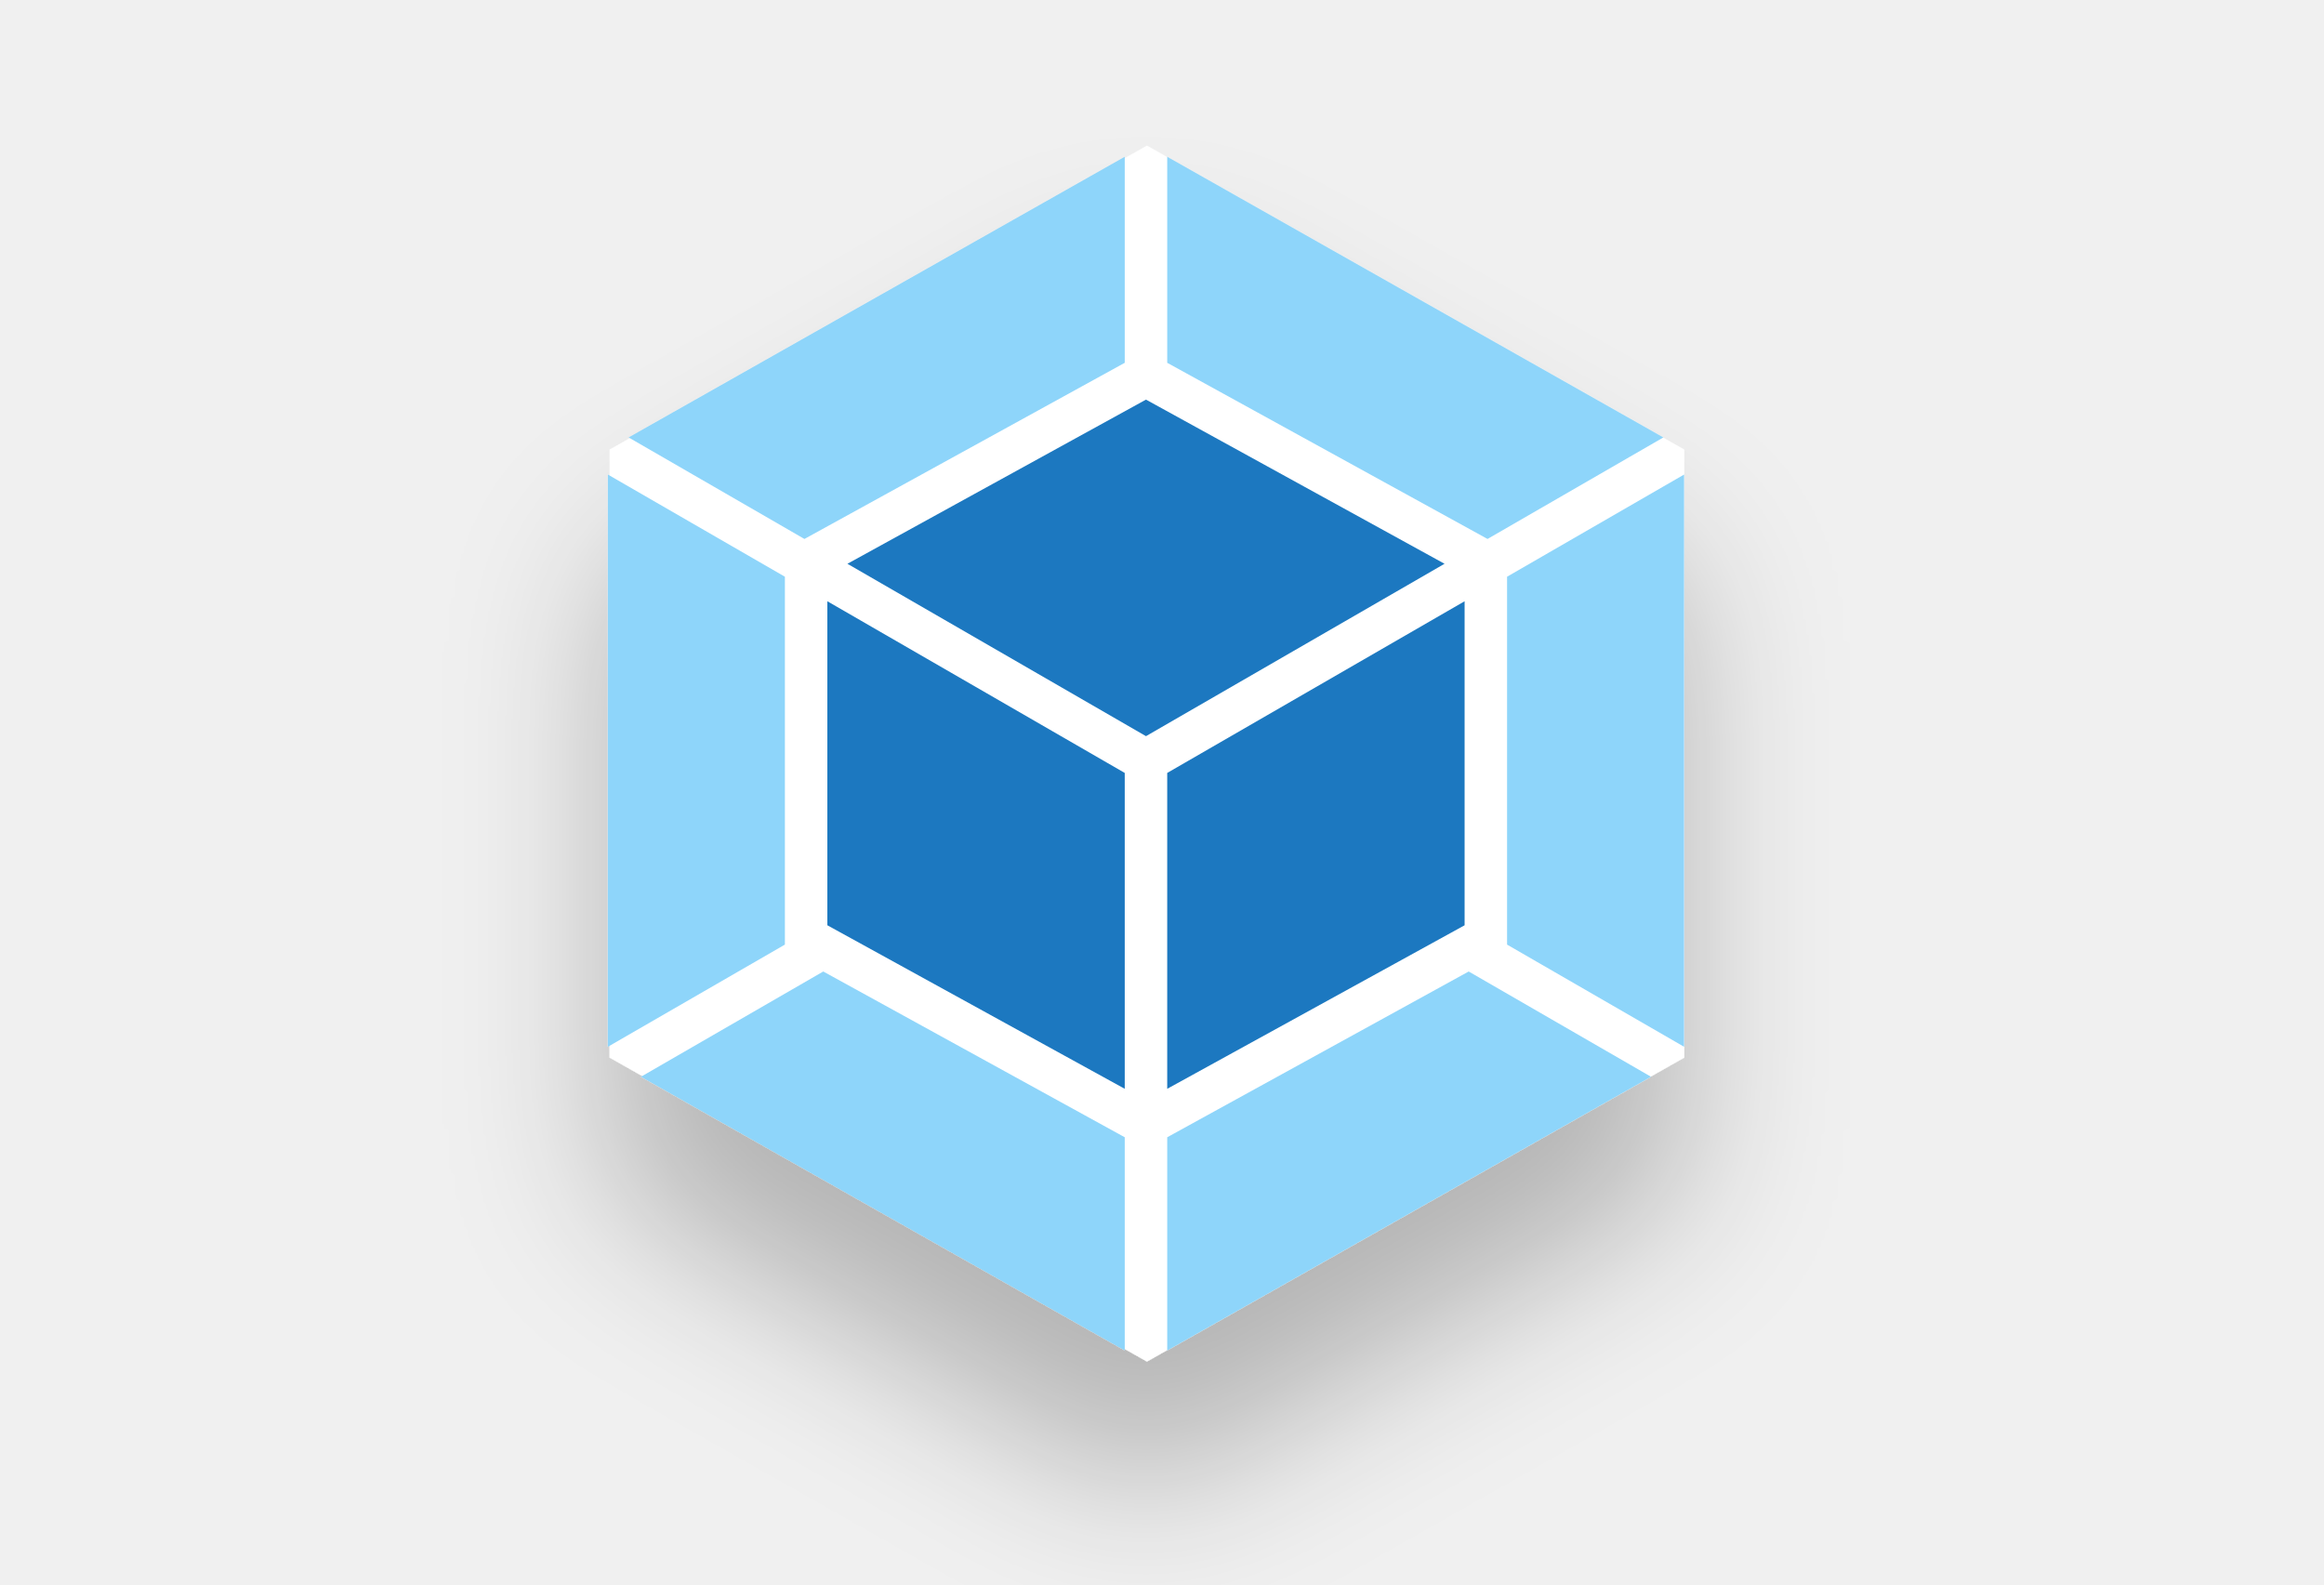
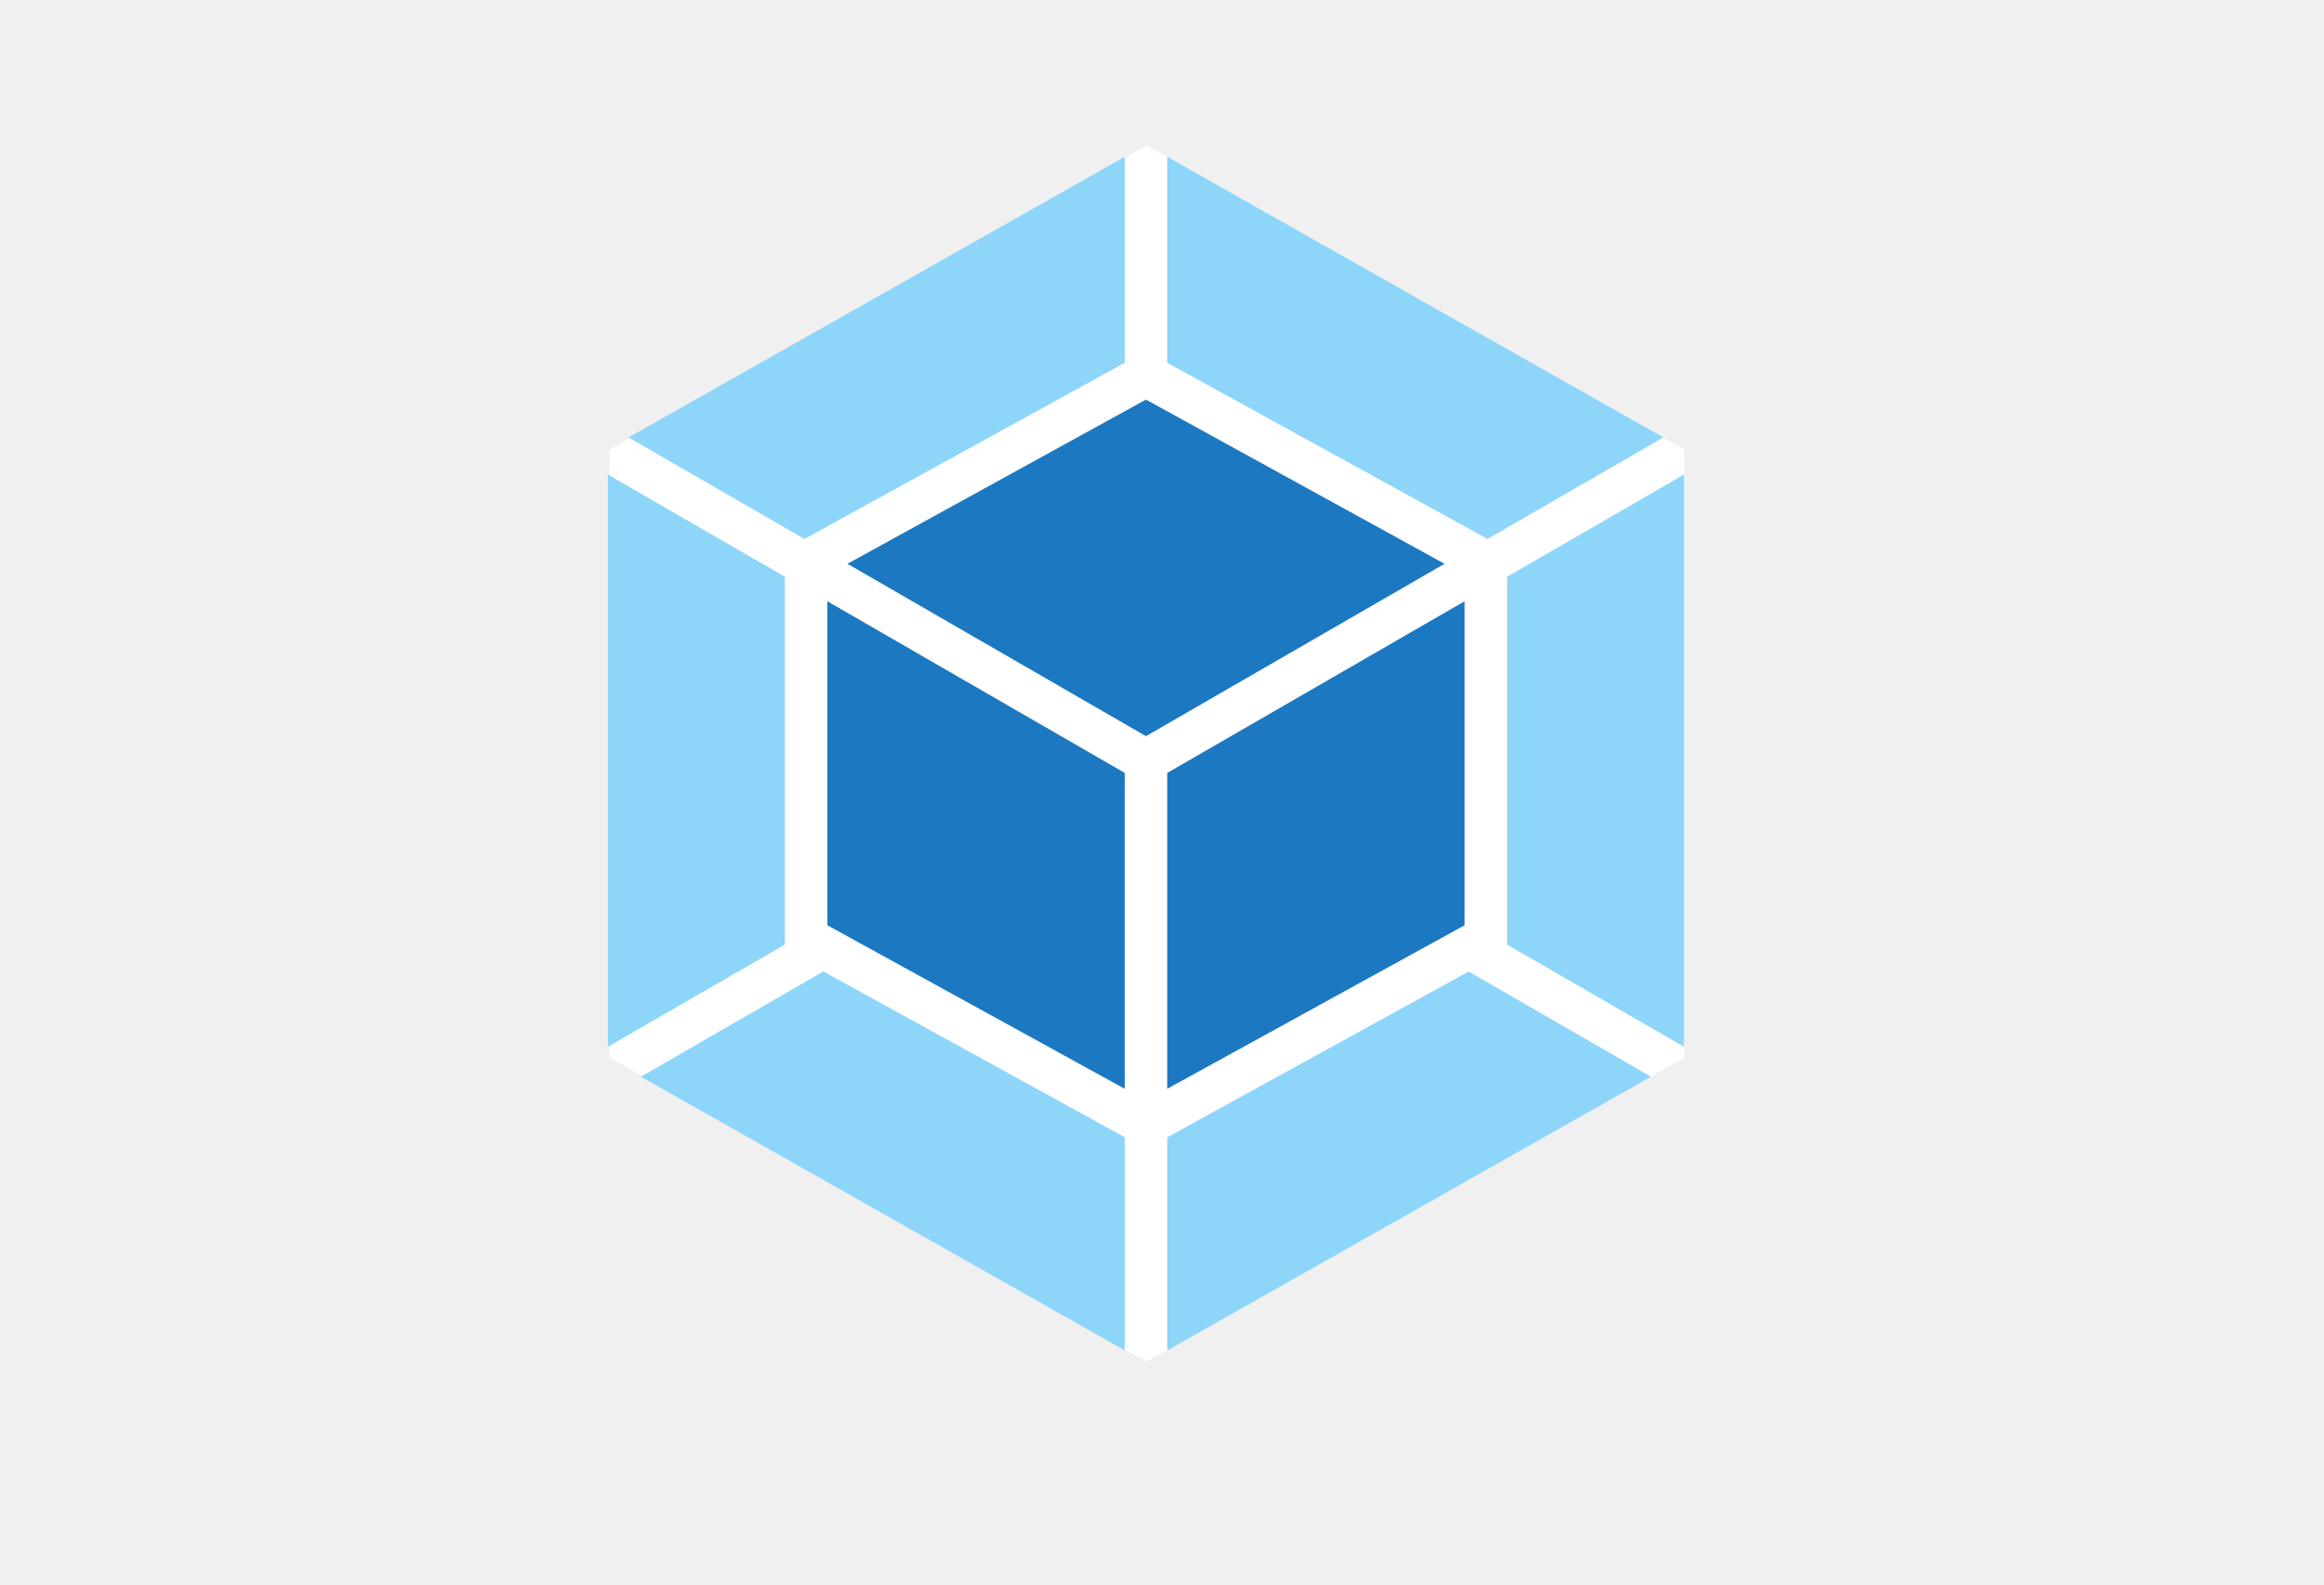
- <svg xmlns="http://www.w3.org/2000/svg" width="88px" height="60px" viewBox="0 0 88 60" version="1.1">
-   <defs>
-     <filter x="-27.4%" y="-13.8%" width="154.8%" height="148.9%" filterUnits="objectBoundingBox" id="filter-1">
-       <feOffset dx="0" dy="5" in="SourceAlpha" result="shadowOffsetOuter1" />
-       <feGaussianBlur stdDeviation="3" in="shadowOffsetOuter1" result="shadowBlurOuter1" />
-       <feColorMatrix values="0 0 0 0 0   0 0 0 0 0   0 0 0 0 0  0 0 0 0.246 0" type="matrix" in="shadowBlurOuter1" result="shadowMatrixOuter1" />
-       <feMerge>
-         <feMergeNode in="shadowMatrixOuter1" />
-         <feMergeNode in="SourceGraphic" />
-       </feMerge>
-     </filter>
-   </defs>
-   <g id="Page-1" stroke="none" stroke-width="1" fill="none" fill-rule="evenodd">
-     <g id="Artboard-Copy" transform="translate(-296, -193)">
-       <g id="Group-16" filter="url(#filter-1)" transform="translate(319, 198.5)">
-         <polygon id="border" fill="#FFFFFF" points="20.43 0.013 40.777 11.523 40.777 34.544 20.43 46.054 0.084 34.544 0.084 11.523" />
-         <g id="cube" transform="translate(0.017433, 0.407493)">
-           <g>
-             <path d="M39.498,34.863 L21.18,45.226 L21.18,37.155 L32.596,30.878 L39.498,34.863 Z M40.752,33.729 L34.049,29.86 L34.049,29.128 L34.049,15.93 L40.752,12.061 L40.752,33.729 Z M1.254,34.863 L8.156,30.878 L19.572,37.155 L19.572,45.226 L1.254,34.863 Z M-1.77388712e-14,33.729 L-3.00287636e-14,12.061 L6.703,15.93 L6.703,29.128 L6.703,29.86 L-1.63202785e-14,33.729 Z M0.785,10.656 L19.572,0.028 L19.572,7.83 L7.536,14.449 L7.443,14.5 L0.785,10.656 Z M39.967,10.656 L33.309,14.5 L33.216,14.449 L21.18,7.83 L21.18,0.028 L39.967,10.656 Z" id="outer-cube" fill="#8ED5FA" />
-             <path d="M19.572,35.32 L8.311,29.128 L8.311,16.859 L19.572,23.36 L19.572,35.32 Z M21.18,35.32 L21.18,23.36 L32.441,16.859 L32.441,29.128 L21.18,35.32 Z M20.377,22.895 L20.374,22.895 L20.376,22.892 L20.377,22.895 Z M9.071,15.44 L20.376,9.224 L31.681,15.44 L20.376,21.967 L9.071,15.44 Z" id="inner-cube" fill="#1C78C0" />
-           </g>
-         </g>
-       </g>
-     </g>
+ <svg xmlns="http://www.w3.org/2000/svg" height="60" width="88">
+   <g fill="none" fill-rule="evenodd">
+     <path d="M43.43 5.513l20.347 11.51v23.02L43.43 51.554l-20.346-11.51v-23.02z" fill="#fff" />
+     <path d="M62.515 40.77L44.198 51.134v-8.07l11.415-6.278zm1.254-1.133l-6.702-3.87V21.838l6.702-3.87zM24.271 40.77l6.903-3.986 11.415 6.278v8.07zm-1.254-1.134V17.968l6.703 3.87V35.767zm.785-23.073L42.59 5.936v7.802l-12.036 6.618-.093.052zm39.182 0l-6.658 3.844-.093-.052-12.035-6.618V5.936z" fill="#8ed5fa" />
+     <path d="M42.589 41.227l-11.26-6.192V22.767l11.26 6.5zm1.609 0v-11.96l11.26-6.5v12.268zm-.803-12.425h-.003l.001-.002zm-11.306-7.454l11.304-6.217 11.305 6.217-11.305 6.527z" fill="#1c78c0" />
  </g>
</svg>
